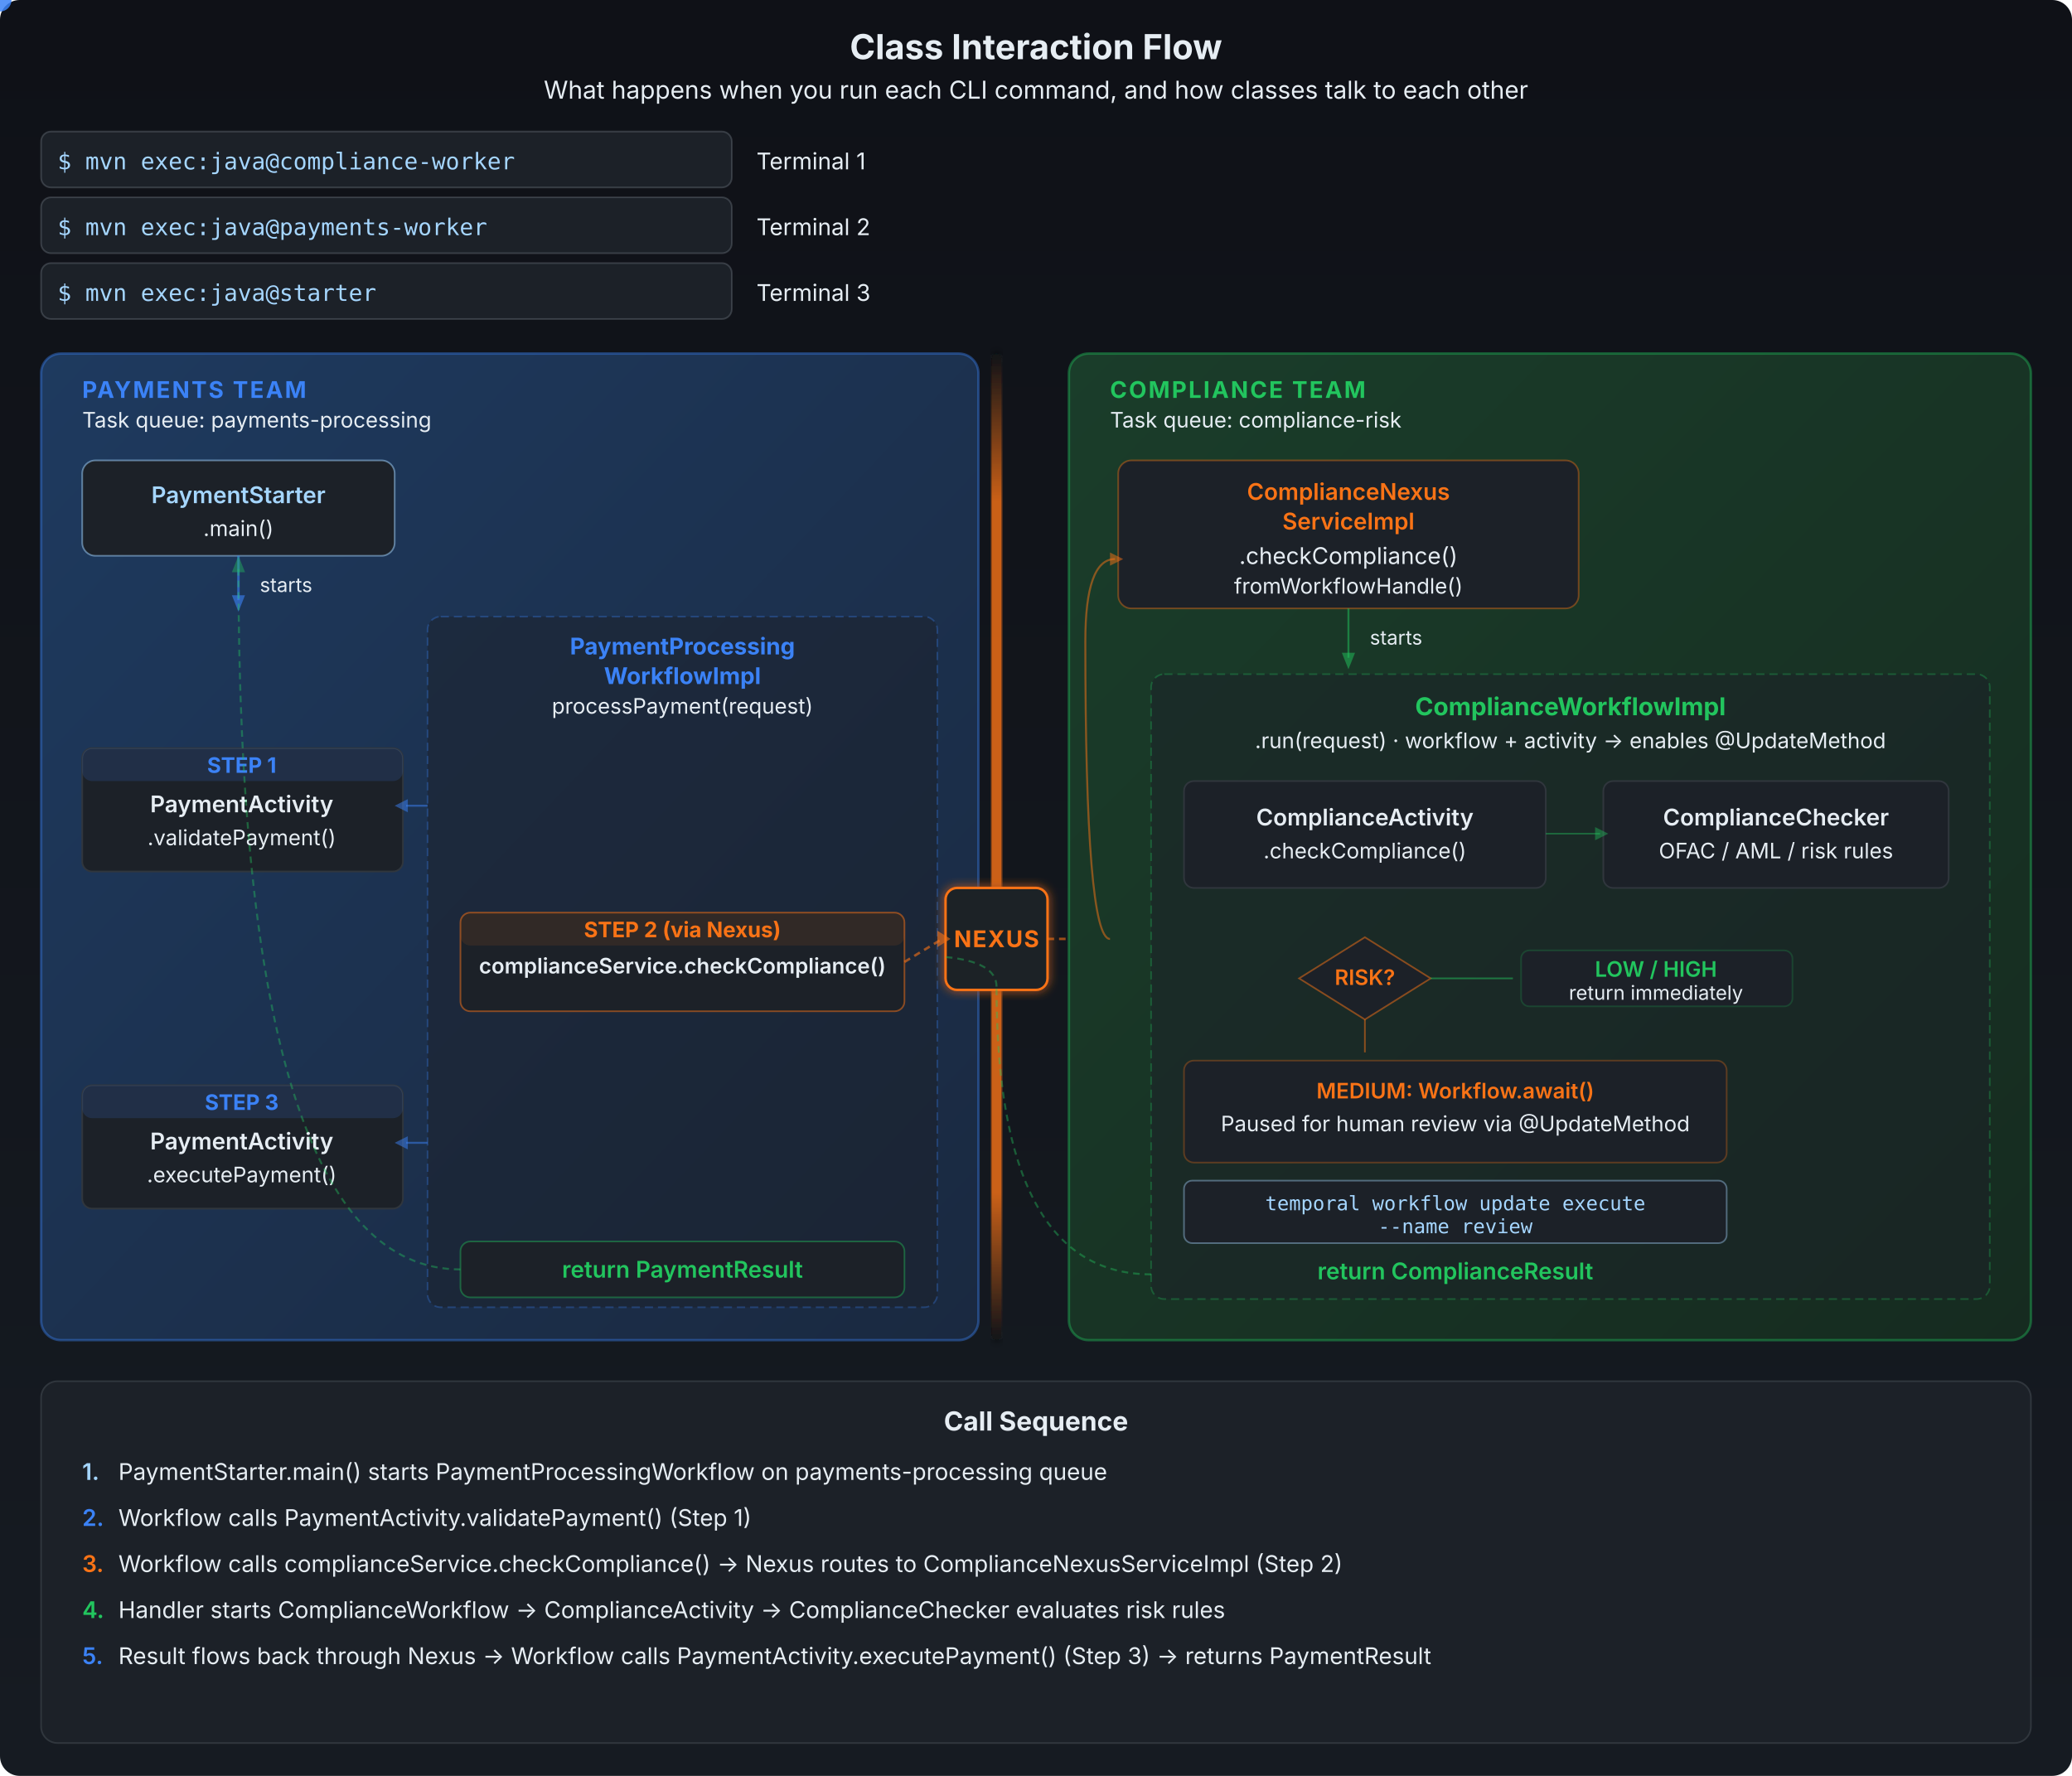
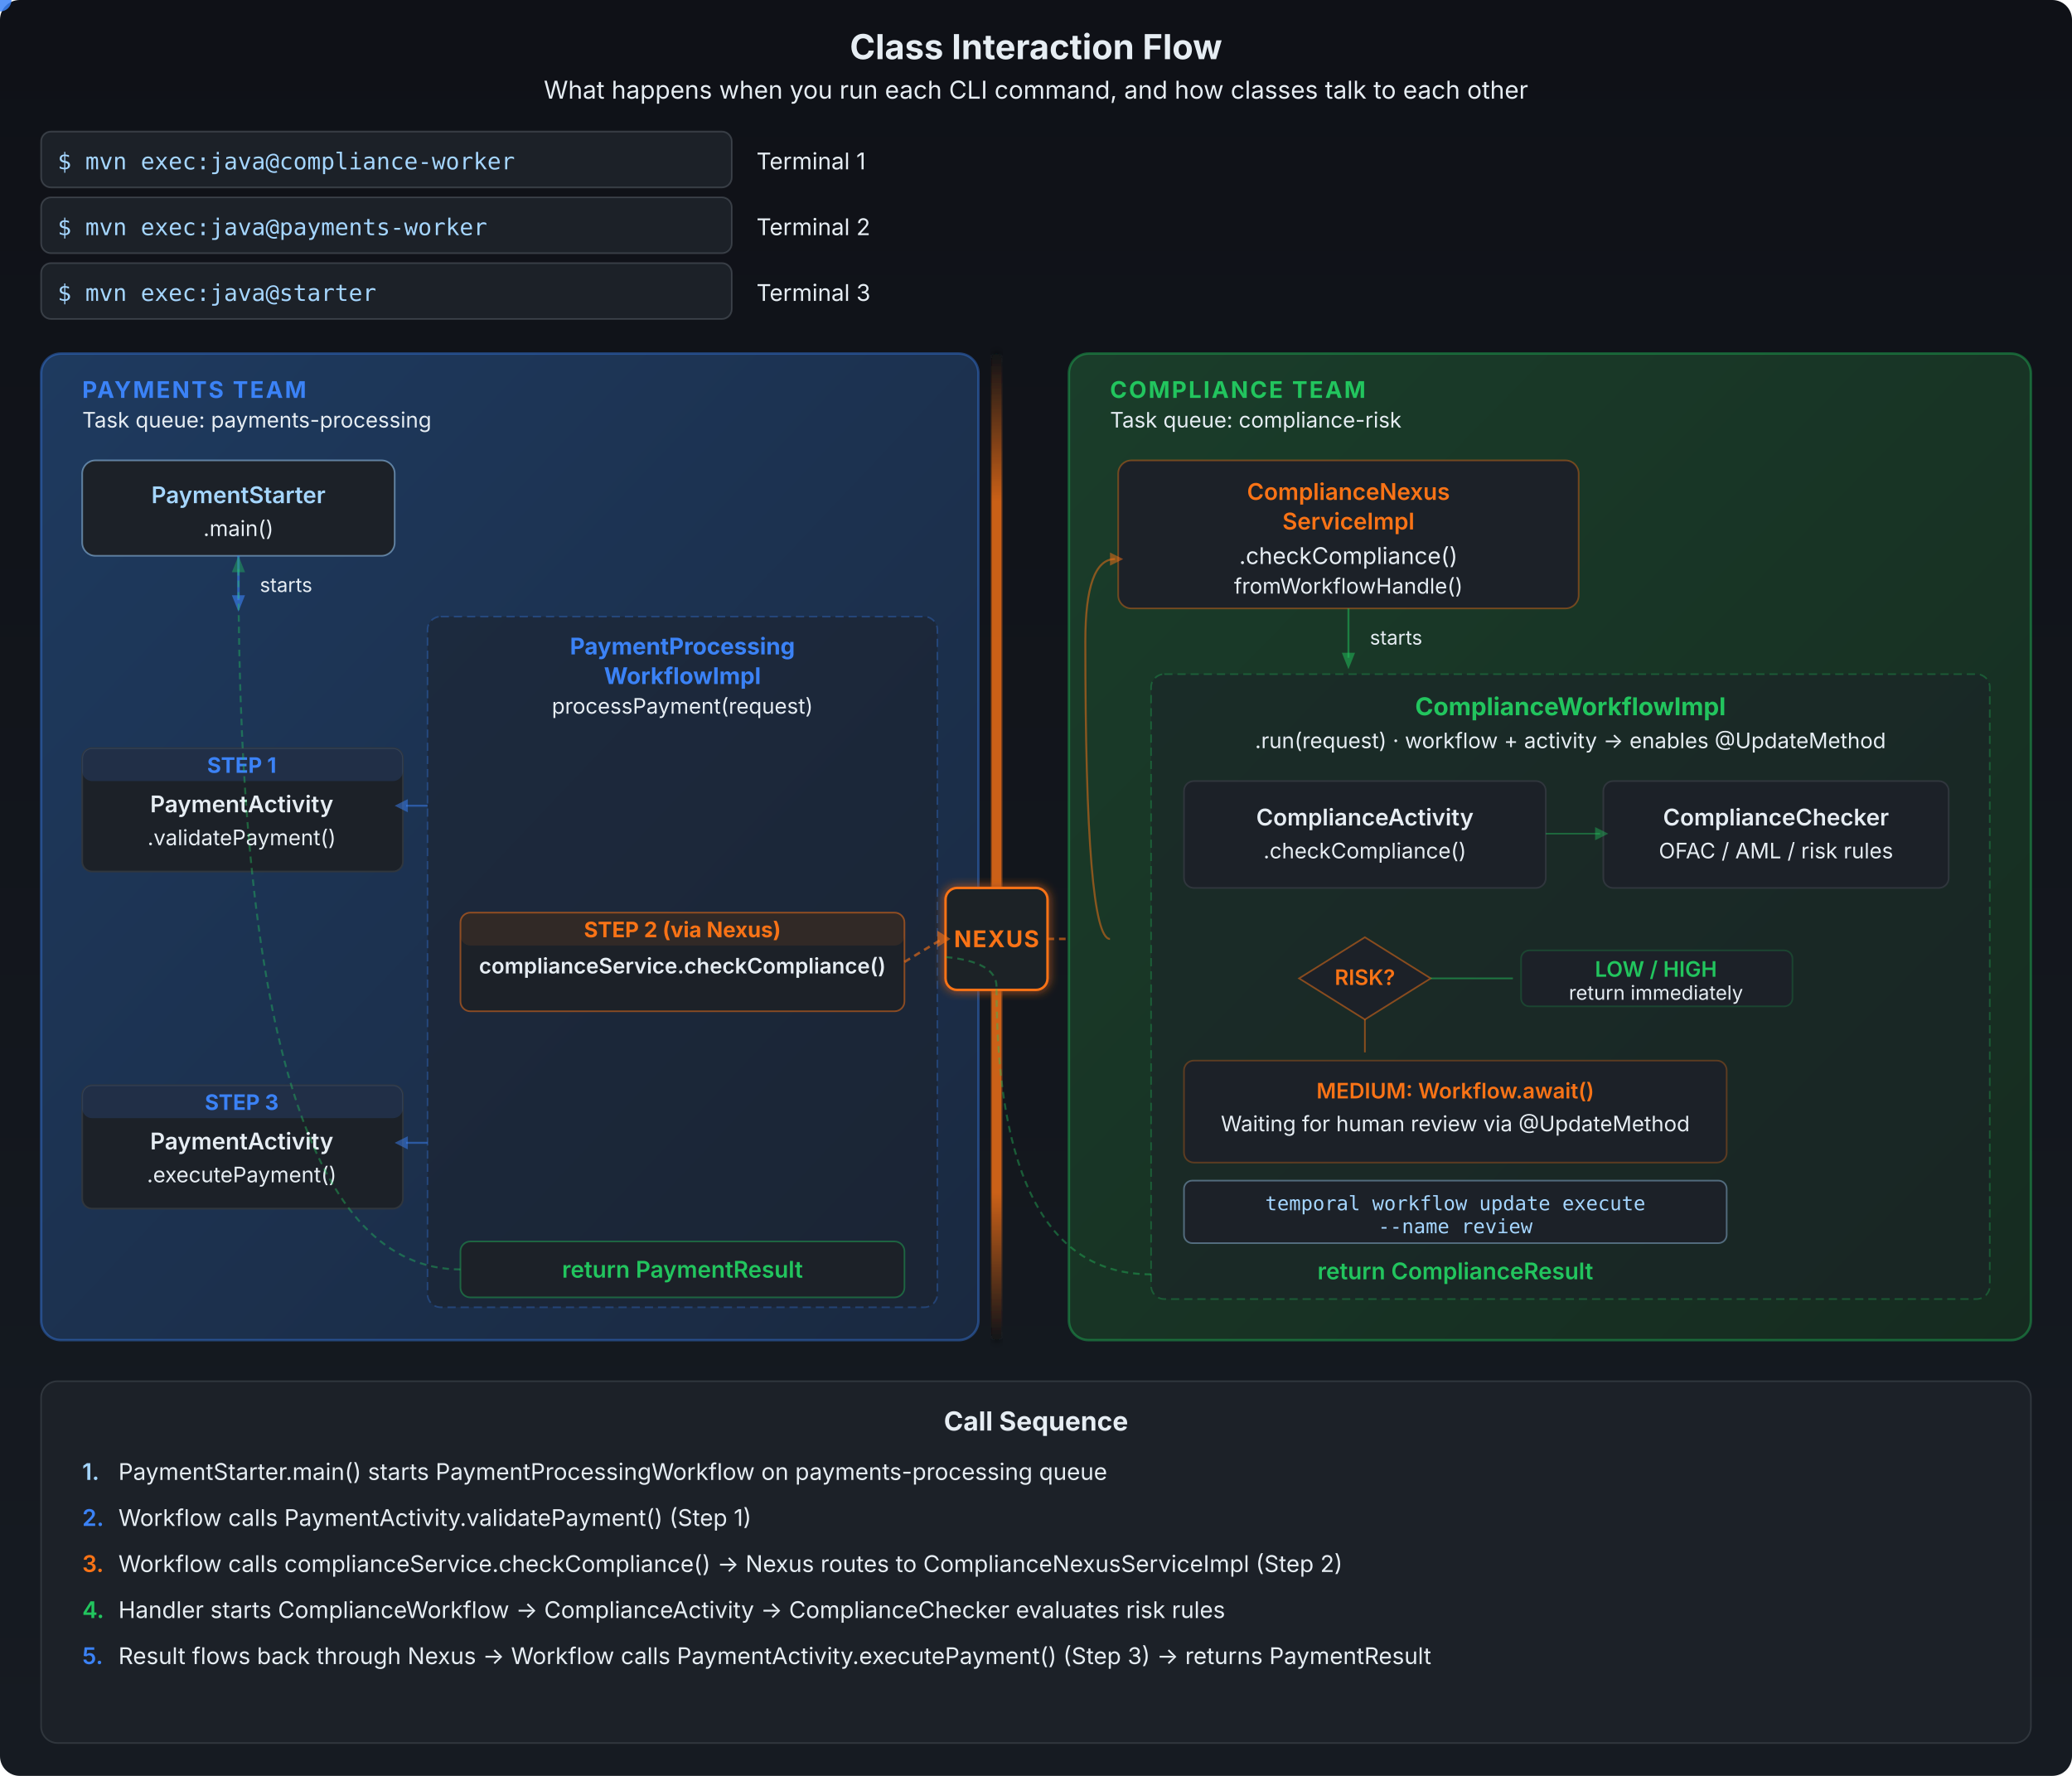
<svg xmlns="http://www.w3.org/2000/svg" viewBox="0 0 1260 1080" font-family="-apple-system, BlinkMacSystemFont, Segoe UI, sans-serif">
  <defs>
    <linearGradient id="bgGrad" x1="0" y1="0" x2="0" y2="1">
      <stop offset="0%" stop-color="#0f1117" />
      <stop offset="100%" stop-color="#161b22" />
    </linearGradient>
    <linearGradient id="payGrad" x1="0" y1="0" x2="1" y2="1">
      <stop offset="0%" stop-color="#1e3a5f" />
      <stop offset="100%" stop-color="#1a2940" />
    </linearGradient>
    <linearGradient id="compGrad" x1="0" y1="0" x2="1" y2="1">
      <stop offset="0%" stop-color="#1a3d2a" />
      <stop offset="100%" stop-color="#162b20" />
    </linearGradient>
    <linearGradient id="nexusGrad" x1="0" y1="0" x2="0" y2="1">
      <stop offset="0%" stop-color="#0f1117" />
      <stop offset="15%" stop-color="#f97316" />
      <stop offset="85%" stop-color="#f97316" />
      <stop offset="100%" stop-color="#0f1117" />
    </linearGradient>
    <filter id="glow">
      <feGaussianBlur stdDeviation="3" result="b" />
      <feMerge>
        <feMergeNode in="b" />
        <feMergeNode in="SourceGraphic" />
      </feMerge>
    </filter>
  </defs>
  <rect width="1260" height="1080" fill="url(#bgGrad)" rx="12" />
  <text x="630" y="36" text-anchor="middle" fill="#e6edf3" font-size="21" font-weight="700">Class Interaction Flow</text>
  <text x="630" y="60" text-anchor="middle" fill="#e6edf3" font-size="15">What happens when you run each CLI command, and how classes talk to each other</text>
  <rect x="25" y="80" width="420" height="34" rx="6" fill="#1c2128" stroke="#8b949e" stroke-opacity="0.3" />
  <text x="35" y="103" fill="#a5d6ff" font-size="14" font-family="monospace">$ mvn exec:java@compliance-worker</text>
  <text x="460" y="103" fill="#e6edf3" font-size="14">Terminal 1</text>
  <rect x="25" y="120" width="420" height="34" rx="6" fill="#1c2128" stroke="#8b949e" stroke-opacity="0.3" />
  <text x="35" y="143" fill="#a5d6ff" font-size="14" font-family="monospace">$ mvn exec:java@payments-worker</text>
  <text x="460" y="143" fill="#e6edf3" font-size="14">Terminal 2</text>
  <rect x="25" y="160" width="420" height="34" rx="6" fill="#1c2128" stroke="#8b949e" stroke-opacity="0.3" />
  <text x="35" y="183" fill="#a5d6ff" font-size="14" font-family="monospace">$ mvn exec:java@starter</text>
  <text x="460" y="183" fill="#e6edf3" font-size="14">Terminal 3</text>
  <rect x="25" y="215" width="570" height="600" rx="12" fill="url(#payGrad)" stroke="#3b82f6" stroke-opacity="0.4" stroke-width="1.5" />
  <text x="50" y="242" fill="#3b82f6" font-size="14" font-weight="700" letter-spacing="0.08em">PAYMENTS TEAM</text>
  <text x="50" y="260" fill="#e6edf3" font-size="13">Task queue: payments-processing</text>
  <rect x="50" y="280" width="190" height="58" rx="8" fill="#1c2128" stroke="#a5d6ff" stroke-opacity="0.5" />
  <text x="145" y="306" text-anchor="middle" fill="#a5d6ff" font-size="14" font-weight="600">PaymentStarter</text>
  <text x="145" y="326" text-anchor="middle" fill="#e6edf3" font-size="13">.main()</text>
  <line x1="145" y1="338" x2="145" y2="365" stroke="#3b82f6" stroke-width="1.5" opacity="0.6" />
  <polygon points="141,362 145,372 149,362" fill="#3b82f6" opacity="0.6" />
  <text x="158" y="360" fill="#e6edf3" font-size="12">starts</text>
  <rect x="260" y="375" width="310" height="420" rx="8" fill="#1c2128" fill-opacity="0.5" stroke="#3b82f6" stroke-opacity="0.3" stroke-dasharray="5 3" />
  <text x="415" y="398" text-anchor="middle" fill="#3b82f6" font-size="14" font-weight="700">PaymentProcessing</text>
  <text x="415" y="416" text-anchor="middle" fill="#3b82f6" font-size="14" font-weight="700">WorkflowImpl</text>
  <text x="415" y="434" text-anchor="middle" fill="#e6edf3" font-size="13">processPayment(request)</text>
  <rect x="50" y="455" width="195" height="75" rx="6" fill="#1c2128" stroke="#30363d" />
  <rect x="50" y="455" width="195" height="20" rx="6" fill="#3b82f6" opacity="0.15" />
  <text x="147" y="470" text-anchor="middle" fill="#3b82f6" font-size="13" font-weight="700">STEP 1</text>
  <text x="147" y="494" text-anchor="middle" fill="#e6edf3" font-size="14" font-weight="600">PaymentActivity</text>
  <text x="147" y="514" text-anchor="middle" fill="#e6edf3" font-size="13">.validatePayment()</text>
  <line x1="260" y1="490" x2="247" y2="490" stroke="#3b82f6" stroke-width="1.2" opacity="0.5" />
  <polygon points="248,486 240,490 248,494" fill="#3b82f6" opacity="0.5" />
  <rect x="280" y="555" width="270" height="60" rx="6" fill="#1c2128" stroke="#f97316" stroke-opacity="0.5" />
  <rect x="280" y="555" width="270" height="20" rx="6" fill="#f97316" opacity="0.1" />
  <text x="415" y="570" text-anchor="middle" fill="#f97316" font-size="13" font-weight="700">STEP 2 (via Nexus)</text>
  <text x="415" y="592" text-anchor="middle" fill="#e6edf3" font-size="13" font-weight="600">complianceService.checkCompliance()</text>
  <rect x="50" y="660" width="195" height="75" rx="6" fill="#1c2128" stroke="#30363d" />
  <rect x="50" y="660" width="195" height="20" rx="6" fill="#3b82f6" opacity="0.15" />
  <text x="147" y="675" text-anchor="middle" fill="#3b82f6" font-size="13" font-weight="700">STEP 3</text>
  <text x="147" y="699" text-anchor="middle" fill="#e6edf3" font-size="14" font-weight="600">PaymentActivity</text>
  <text x="147" y="719" text-anchor="middle" fill="#e6edf3" font-size="13">.executePayment()</text>
  <line x1="260" y1="695" x2="247" y2="695" stroke="#3b82f6" stroke-width="1.2" opacity="0.5" />
  <polygon points="248,691 240,695 248,699" fill="#3b82f6" opacity="0.5" />
  <rect x="280" y="755" width="270" height="34" rx="6" fill="#1c2128" stroke="#22c55e" stroke-opacity="0.4" />
  <text x="415" y="777" text-anchor="middle" fill="#22c55e" font-size="14" font-weight="600">return PaymentResult</text>
  <path d="M 280,772 Q 145,772 145,345" fill="none" stroke="#22c55e" stroke-width="1.2" stroke-dasharray="4 3" opacity="0.4" />
  <polygon points="141,348 145,338 149,348" fill="#22c55e" opacity="0.4" />
  <rect x="603" y="215" width="6" height="600" rx="3" fill="url(#nexusGrad)" filter="url(#glow)" opacity="0.8" />
  <rect x="575" y="540" width="62" height="62" rx="7" fill="#1c2128" stroke="#f97316" stroke-width="1.5" filter="url(#glow)" />
  <text x="606" y="576" text-anchor="middle" fill="#f97316" font-size="14" font-weight="700" letter-spacing="0.05em">NEXUS</text>
  <line x1="550" y1="585" x2="573" y2="571" stroke="#f97316" stroke-width="1.5" stroke-dasharray="4 3" opacity="0.6" />
  <polygon points="570,566 578,571 570,576" fill="#f97316" opacity="0.6" />
  <line x1="637" y1="571" x2="670" y2="571" stroke="#f97316" stroke-width="1.5" stroke-dasharray="4 3" opacity="0.6" />
  <polygon points="667,566 675,571 667,576" fill="#f97316" opacity="0.6" />
  <rect x="650" y="215" width="585" height="600" rx="12" fill="url(#compGrad)" stroke="#22c55e" stroke-opacity="0.4" stroke-width="1.5" />
  <text x="675" y="242" fill="#22c55e" font-size="14" font-weight="700" letter-spacing="0.08em">COMPLIANCE TEAM</text>
  <text x="675" y="260" fill="#e6edf3" font-size="13">Task queue: compliance-risk</text>
  <rect x="680" y="280" width="280" height="90" rx="8" fill="#1c2128" stroke="#f97316" stroke-opacity="0.4" />
  <text x="820" y="304" text-anchor="middle" fill="#f97316" font-size="14" font-weight="600">ComplianceNexus</text>
  <text x="820" y="322" text-anchor="middle" fill="#f97316" font-size="14" font-weight="600">ServiceImpl</text>
  <text x="820" y="343" text-anchor="middle" fill="#e6edf3" font-size="14">.checkCompliance()</text>
  <text x="820" y="361" text-anchor="middle" fill="#e6edf3" font-size="13">fromWorkflowHandle()</text>
  <path d="M 675,571 Q 660,571 660,390 Q 660,340 678,340" fill="none" stroke="#f97316" stroke-width="1.2" opacity="0.5" />
  <polygon points="675,336 683,340 675,344" fill="#f97316" opacity="0.5" />
  <line x1="820" y1="370" x2="820" y2="400" stroke="#22c55e" stroke-width="1.2" opacity="0.5" />
  <polygon points="816,397 820,407 824,397" fill="#22c55e" opacity="0.5" />
  <text x="833" y="392" fill="#e6edf3" font-size="12">starts</text>
  <rect x="700" y="410" width="510" height="380" rx="8" fill="#1c2128" fill-opacity="0.5" stroke="#22c55e" stroke-opacity="0.3" stroke-dasharray="5 3" />
  <text x="955" y="435" text-anchor="middle" fill="#22c55e" font-size="15" font-weight="700">ComplianceWorkflowImpl</text>
  <text x="955" y="455" text-anchor="middle" fill="#e6edf3" font-size="13">.run(request) · workflow + activity → enables @UpdateMethod</text>
  <rect x="720" y="475" width="220" height="65" rx="6" fill="#1c2128" stroke="#30363d" />
  <text x="830" y="502" text-anchor="middle" fill="#e6edf3" font-size="14" font-weight="600">ComplianceActivity</text>
  <text x="830" y="522" text-anchor="middle" fill="#e6edf3" font-size="13">.checkCompliance()</text>
  <rect x="975" y="475" width="210" height="65" rx="6" fill="#1c2128" stroke="#30363d" />
  <text x="1080" y="502" text-anchor="middle" fill="#e6edf3" font-size="14" font-weight="600">ComplianceChecker</text>
  <text x="1080" y="522" text-anchor="middle" fill="#e6edf3" font-size="13">OFAC / AML / risk rules</text>
  <line x1="940" y1="507" x2="973" y2="507" stroke="#22c55e" stroke-width="1" opacity="0.4" />
  <polygon points="970,503 978,507 970,511" fill="#22c55e" opacity="0.4" />
  <polygon points="830,570 870,595 830,620 790,595" fill="#1c2128" stroke="#f97316" stroke-opacity="0.5" stroke-width="1" />
  <text x="830" y="599" text-anchor="middle" fill="#f97316" font-size="13" font-weight="600">RISK?</text>
  <line x1="870" y1="595" x2="920" y2="595" stroke="#22c55e" stroke-width="1" opacity="0.5" />
  <rect x="925" y="578" width="165" height="34" rx="5" fill="#1c2128" stroke="#22c55e" stroke-opacity="0.2" />
  <text x="1007" y="594" text-anchor="middle" fill="#22c55e" font-size="13" font-weight="600">LOW / HIGH</text>
  <text x="1007" y="608" text-anchor="middle" fill="#e6edf3" font-size="12">return immediately</text>
  <line x1="830" y1="620" x2="830" y2="640" stroke="#f97316" stroke-width="1" opacity="0.5" />
  <rect x="720" y="645" width="330" height="62" rx="6" fill="#1c2128" stroke="#f97316" stroke-opacity="0.3" />
  <text x="885" y="668" text-anchor="middle" fill="#f97316" font-size="13" font-weight="600">MEDIUM: Workflow.await()</text>
-   <text x="885" y="688" text-anchor="middle" fill="#e6edf3" font-size="13">Paused for human review via @UpdateMethod</text>
+   <text x="885" y="688" text-anchor="middle" fill="#e6edf3" font-size="13">Waiting for human review via @UpdateMethod</text>
  <rect x="720" y="718" width="330" height="38" rx="5" fill="#1c2128" stroke="#a5d6ff" stroke-opacity="0.4" />
  <text x="885" y="736" text-anchor="middle" fill="#a5d6ff" font-size="12" font-family="monospace">temporal workflow update execute</text>
  <text x="885" y="750" text-anchor="middle" fill="#a5d6ff" font-size="12" font-family="monospace">--name review</text>
  <text x="885" y="778" text-anchor="middle" fill="#22c55e" font-size="14" font-weight="600">return ComplianceResult</text>
  <path d="M 700,775 Q 606,775 606,600" fill="none" stroke="#22c55e" stroke-width="1.2" stroke-dasharray="4 3" opacity="0.4" />
  <path d="M 606,600 Q 606,585 575,582" fill="none" stroke="#22c55e" stroke-width="1.2" stroke-dasharray="4 3" opacity="0.4" />
  <circle r="7" fill="#3b82f6" opacity="0.85">
    <animate attributeName="cx" values="145;145;415;147;147;415;415;606;820;830;1080;830;830;885;606;415;147;147;415;415;145" keyTimes="0;0.06;0.14;0.20;0.24;0.30;0.36;0.42;0.48;0.54;0.58;0.62;0.68;0.74;0.80;0.84;0.88;0.92;0.94;0.97;1" dur="25s" repeatCount="indefinite" calcMode="spline" keySplines="0.4 0 0.6 1;0.4 0 0.6 1;0.4 0 0.6 1;0.4 0 0.6 1;0.4 0 0.6 1;0.4 0 0.6 1;0.4 0 0.6 1;0.4 0 0.6 1;0.4 0 0.6 1;0.4 0 0.6 1;0.4 0 0.6 1;0.4 0 0.6 1;0.4 0 0.6 1;0.4 0 0.6 1;0.4 0 0.6 1;0.4 0 0.6 1;0.4 0 0.6 1;0.4 0 0.6 1;0.4 0 0.6 1;0.4 0 0.6 1" />
    <animate attributeName="cy" values="309;309;410;490;490;410;585;571;340;507;507;595;665;775;590;660;695;695;660;772;772" keyTimes="0;0.06;0.14;0.20;0.24;0.30;0.36;0.42;0.48;0.54;0.58;0.62;0.68;0.74;0.80;0.84;0.88;0.92;0.94;0.97;1" dur="25s" repeatCount="indefinite" calcMode="spline" keySplines="0.4 0 0.6 1;0.4 0 0.6 1;0.4 0 0.6 1;0.4 0 0.6 1;0.4 0 0.6 1;0.4 0 0.6 1;0.4 0 0.6 1;0.4 0 0.6 1;0.4 0 0.6 1;0.4 0 0.6 1;0.4 0 0.6 1;0.4 0 0.6 1;0.4 0 0.6 1;0.4 0 0.6 1;0.4 0 0.6 1;0.4 0 0.6 1;0.4 0 0.6 1;0.4 0 0.6 1;0.4 0 0.6 1;0.4 0 0.6 1" />
    <animate attributeName="fill" values="#3b82f6;#3b82f6;#3b82f6;#3b82f6;#3b82f6;#3b82f6;#f97316;#f97316;#22c55e;#22c55e;#22c55e;#f97316;#f97316;#22c55e;#f97316;#3b82f6;#3b82f6;#3b82f6;#3b82f6;#22c55e;#22c55e" keyTimes="0;0.06;0.14;0.20;0.24;0.30;0.36;0.42;0.48;0.54;0.58;0.62;0.68;0.74;0.80;0.84;0.88;0.92;0.94;0.97;1" dur="25s" repeatCount="indefinite" />
    <animate attributeName="r" values="7;7;7;7;7;7;9;11;7;7;7;9;7;7;11;7;7;7;7;7;7" keyTimes="0;0.06;0.14;0.20;0.24;0.30;0.36;0.42;0.48;0.54;0.58;0.62;0.68;0.74;0.80;0.84;0.88;0.92;0.94;0.97;1" dur="25s" repeatCount="indefinite" />
  </circle>
  <rect x="25" y="840" width="1210" height="220" rx="10" fill="#1c2128" stroke="#30363d" />
  <text x="630" y="870" text-anchor="middle" fill="#e6edf3" font-size="16" font-weight="700">Call Sequence</text>
  <text x="50" y="900" fill="#a5d6ff" font-size="14" font-weight="600">1.</text>
  <text x="72" y="900" fill="#e6edf3" font-size="14">PaymentStarter.main() starts PaymentProcessingWorkflow on payments-processing queue</text>
  <text x="50" y="928" fill="#3b82f6" font-size="14" font-weight="600">2.</text>
  <text x="72" y="928" fill="#e6edf3" font-size="14">Workflow calls PaymentActivity.validatePayment() (Step 1)</text>
  <text x="50" y="956" fill="#f97316" font-size="14" font-weight="600">3.</text>
  <text x="72" y="956" fill="#e6edf3" font-size="14">Workflow calls complianceService.checkCompliance() → Nexus routes to ComplianceNexusServiceImpl (Step 2)</text>
  <text x="50" y="984" fill="#22c55e" font-size="14" font-weight="600">4.</text>
  <text x="72" y="984" fill="#e6edf3" font-size="14">Handler starts ComplianceWorkflow → ComplianceActivity → ComplianceChecker evaluates risk rules</text>
  <text x="50" y="1012" fill="#3b82f6" font-size="14" font-weight="600">5.</text>
  <text x="72" y="1012" fill="#e6edf3" font-size="14">Result flows back through Nexus → Workflow calls PaymentActivity.executePayment() (Step 3) → returns PaymentResult</text>
</svg>
